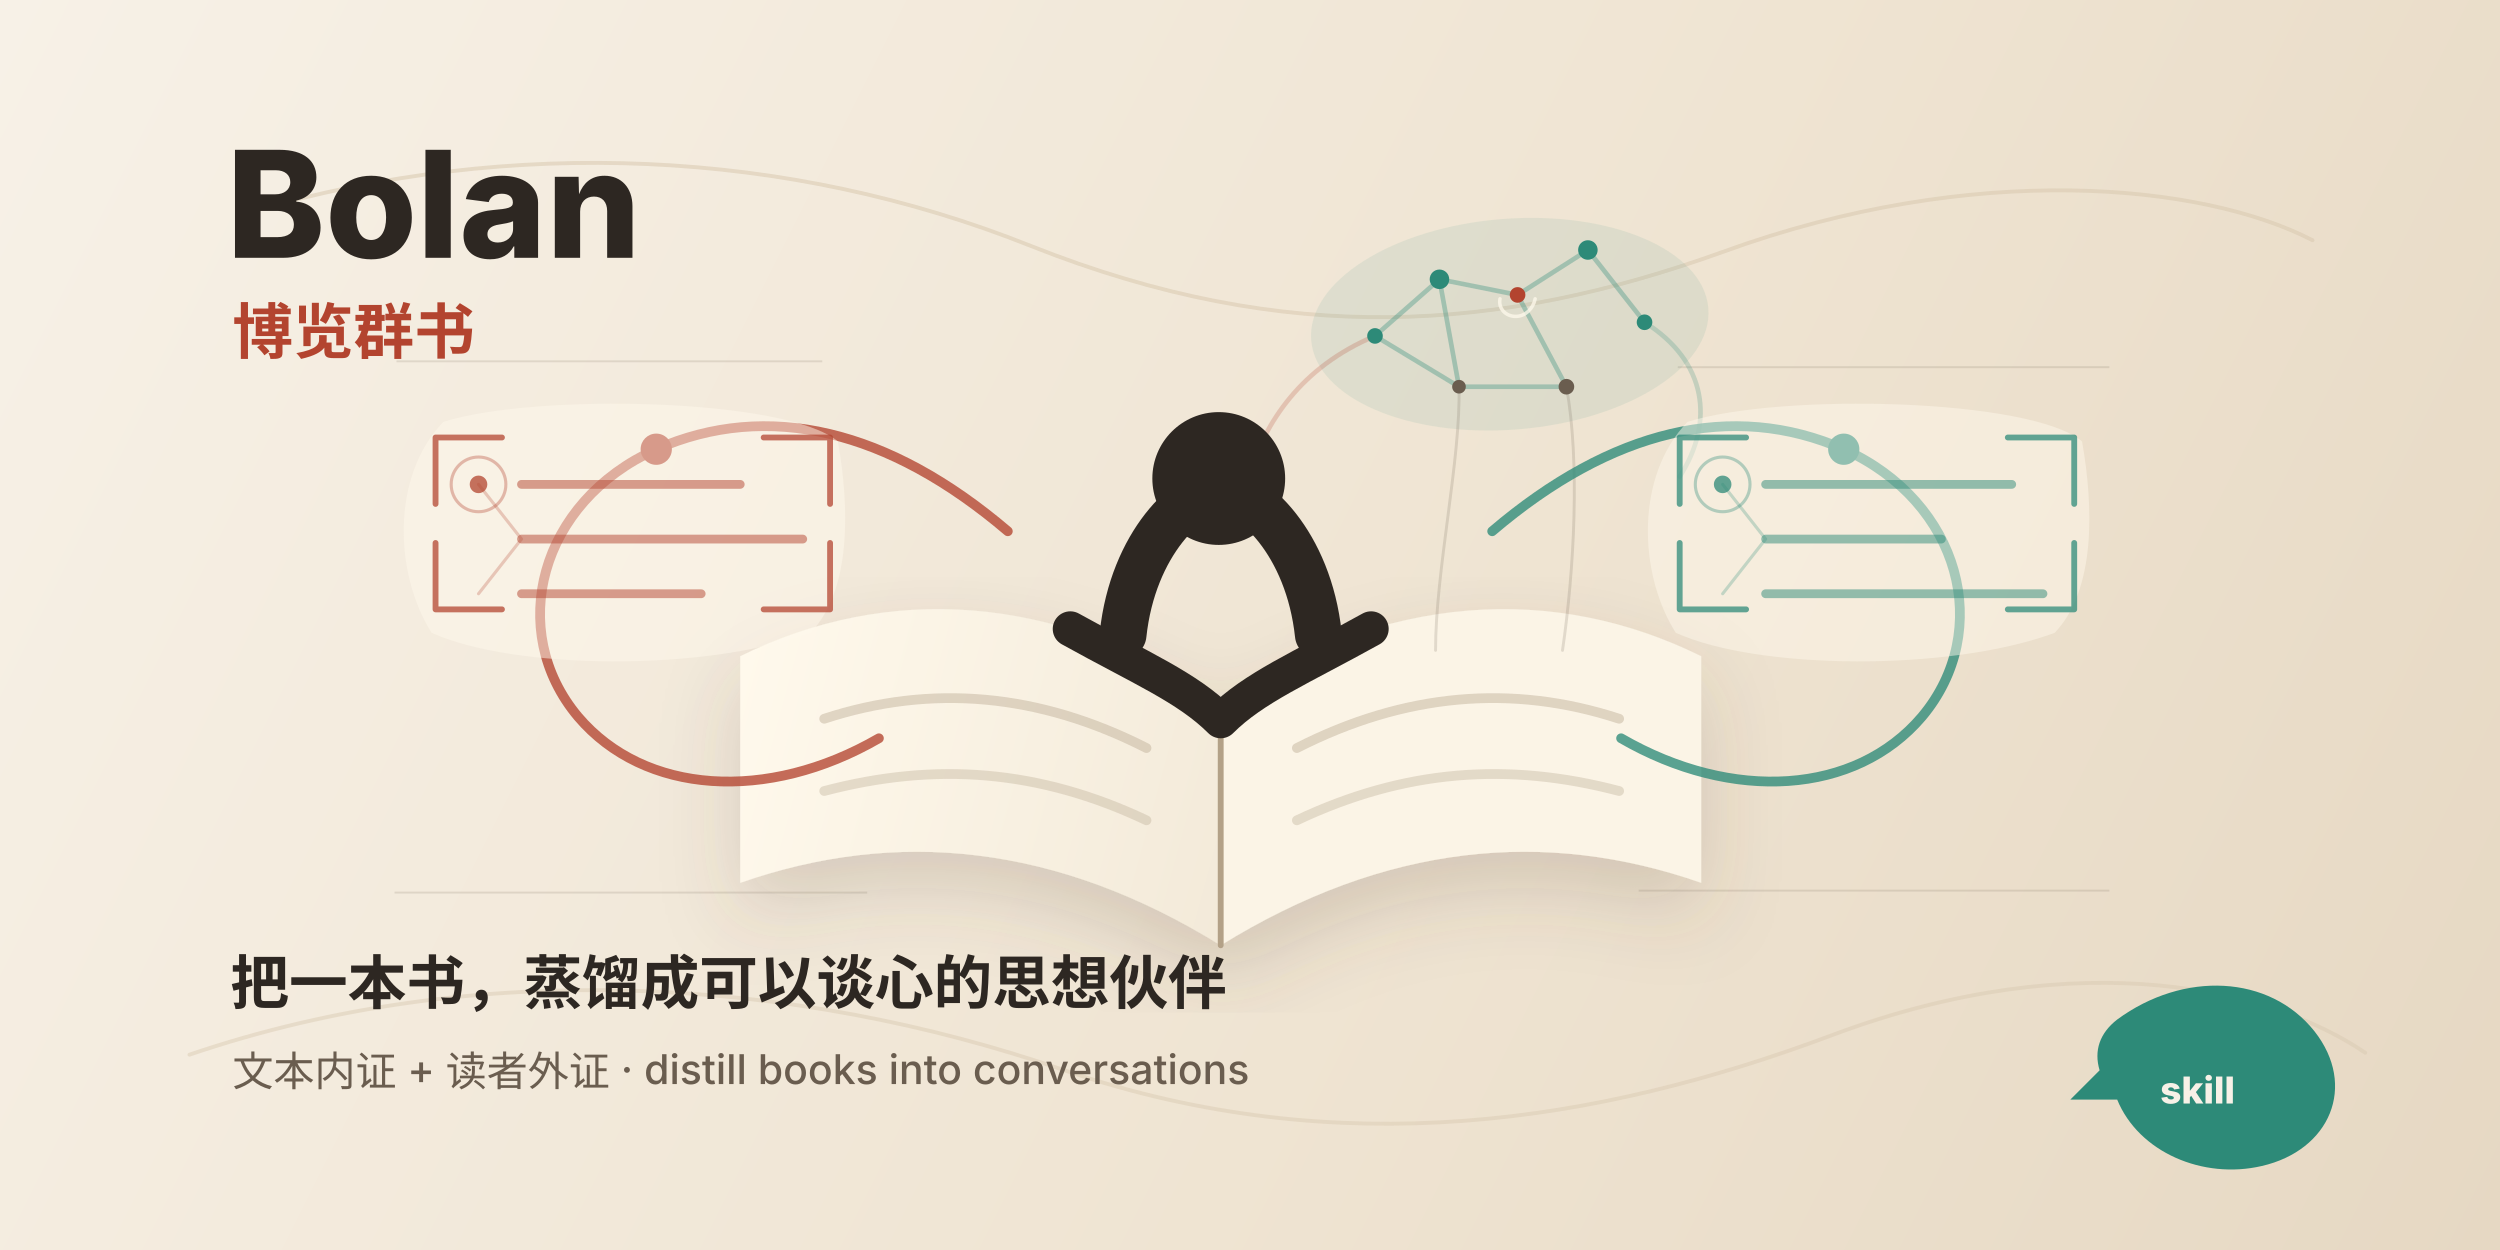
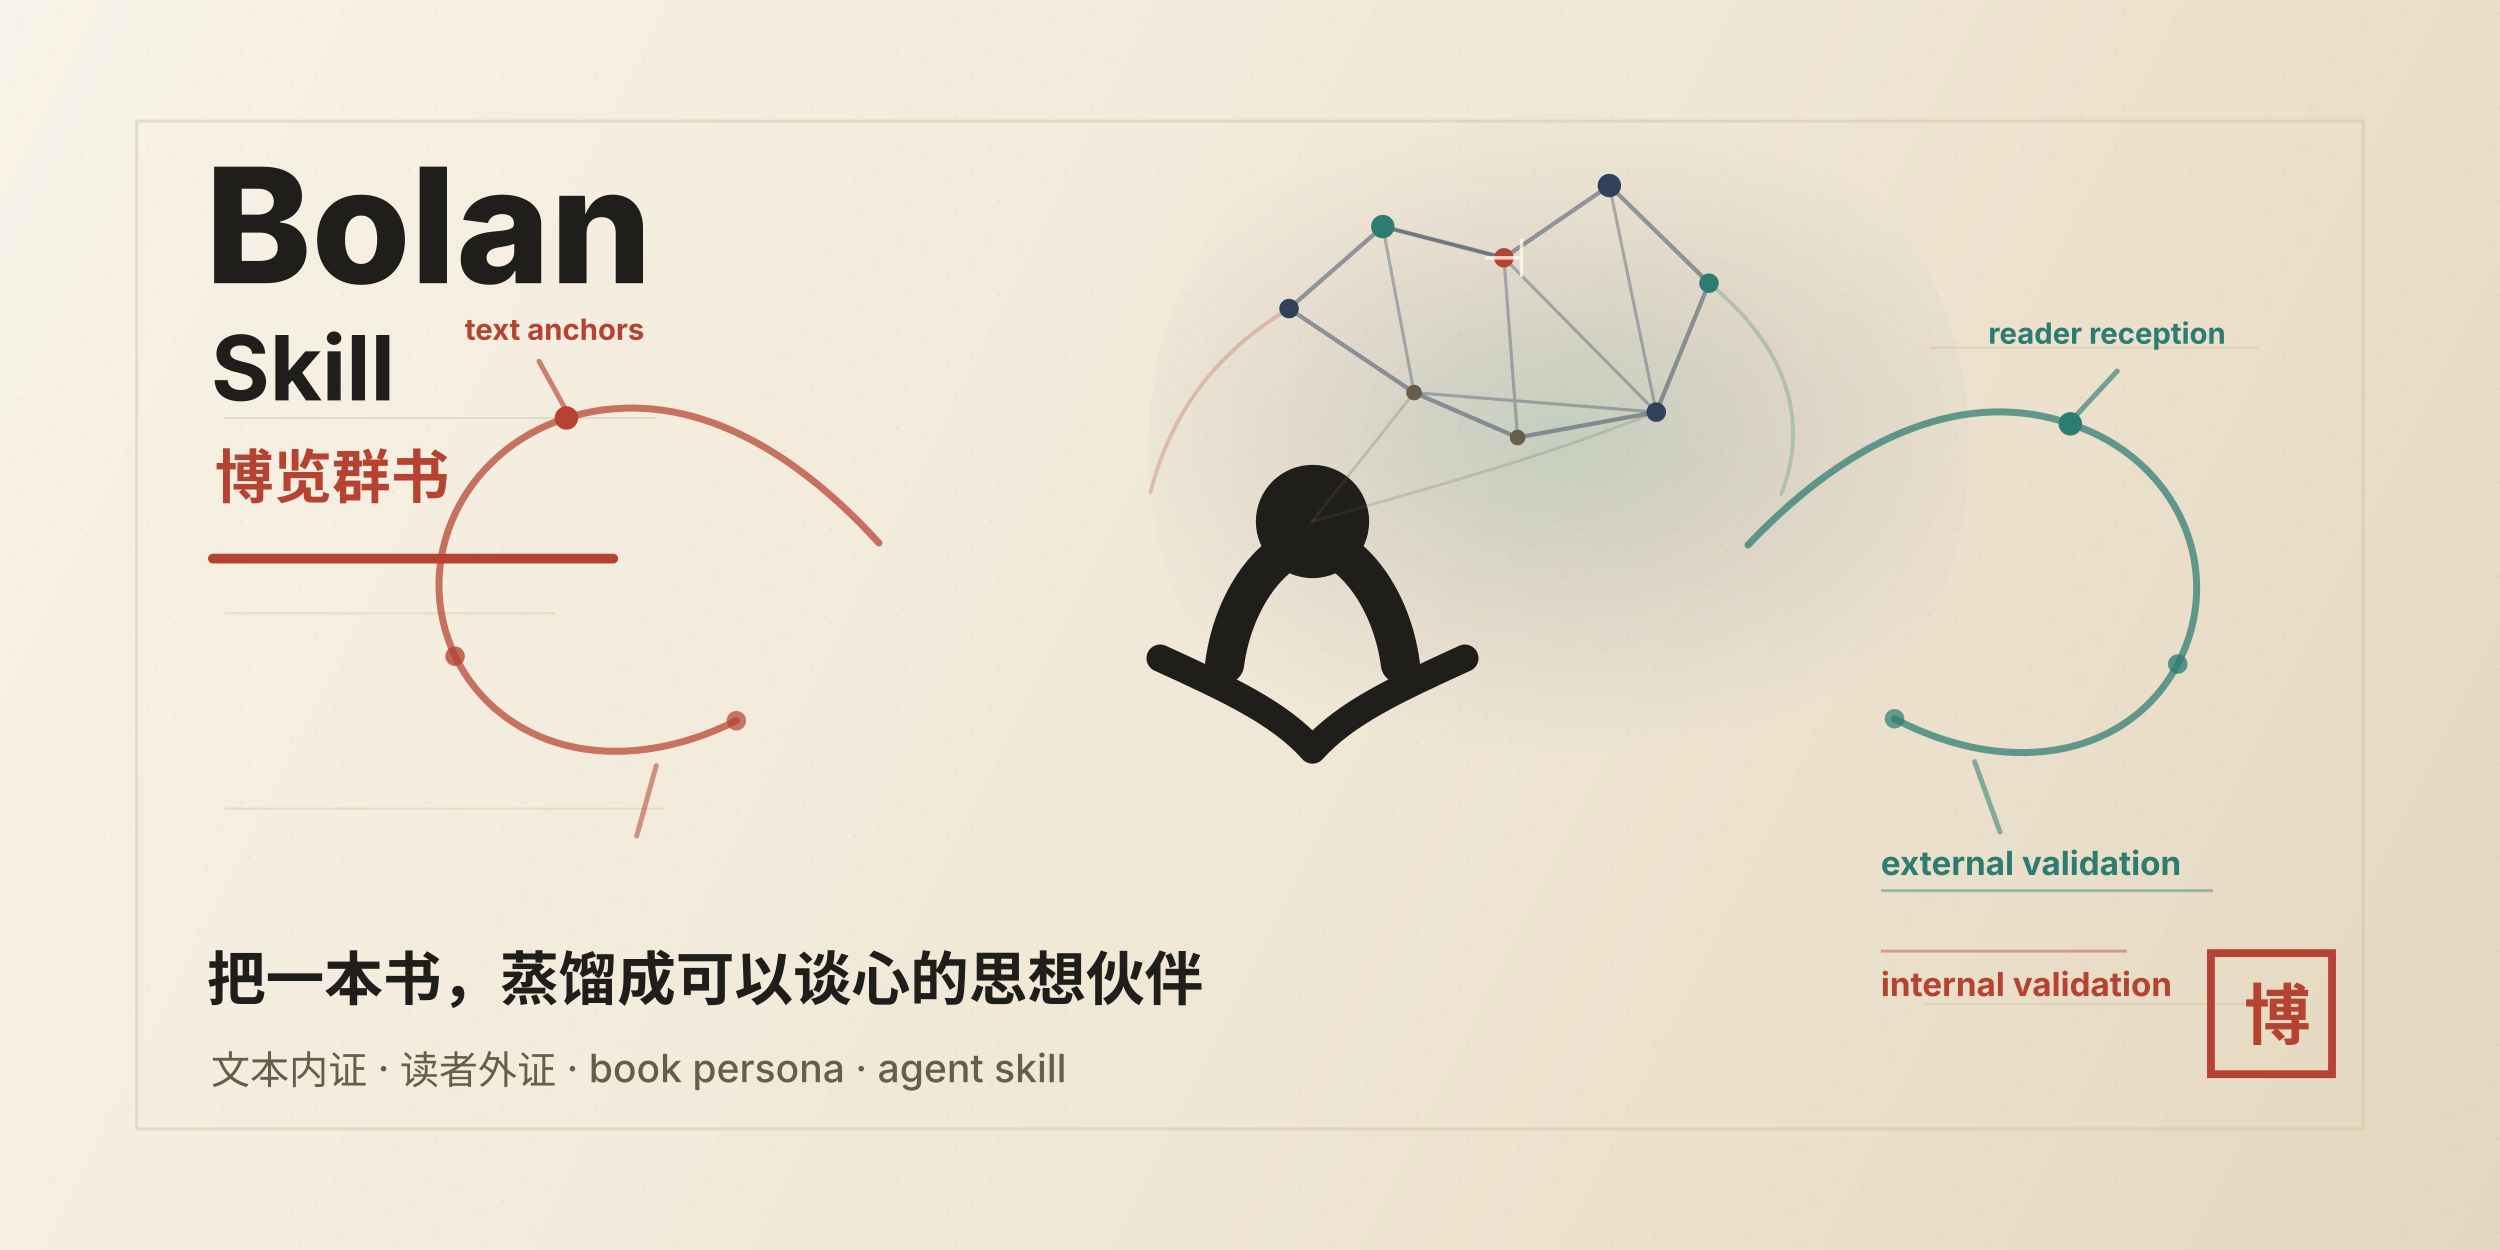
<svg xmlns="http://www.w3.org/2000/svg" width="1280" height="640" viewBox="0 0 1280 640" fill="none" role="img" aria-labelledby="title desc">
  <defs>
    <linearGradient id="paper" x1="0" y1="0" x2="1280" y2="640" gradientUnits="userSpaceOnUse">
-       <stop stop-color="#F7F1E7" />
-       <stop offset="0.58" stop-color="#EFE4D2" />
-       <stop offset="1" stop-color="#E6D8C3" />
+       <stop stop-color="#F8F3E8" />
+       <stop offset="0.54" stop-color="#F0E7D5" />
+       <stop offset="1" stop-color="#E4D7BF" />
    </linearGradient>
-     <linearGradient id="book" x1="385" y1="316" x2="886" y2="452" gradientUnits="userSpaceOnUse">
-       <stop stop-color="#FFF9EC" />
-       <stop offset="1" stop-color="#E8DCC8" />
+     <linearGradient id="pageLeft" x1="424" y1="292" x2="674" y2="492" gradientUnits="userSpaceOnUse">
+       <stop stop-color="#FFFDF5" />
+       <stop offset="1" stop-color="#E9DDC8" />
    </linearGradient>
-     <filter id="softShadow" x="-20%" y="-20%" width="140%" height="140%" color-interpolation-filters="sRGB">
-       <feDropShadow dx="0" dy="18" stdDeviation="20" flood-color="#5B4A39" flood-opacity="0.18" />
+     <linearGradient id="pageRight" x1="662" y1="292" x2="926" y2="492" gradientUnits="userSpaceOnUse">
+       <stop stop-color="#FFF9ED" />
+       <stop offset="1" stop-color="#E1D0B2" />
+     </linearGradient>
+     <radialGradient id="quietGlow" cx="0" cy="0" r="1" gradientUnits="userSpaceOnUse" gradientTransform="translate(798 222) rotate(90) scale(165 245)">
+       <stop stop-color="#2C7C72" stop-opacity="0.22" />
+       <stop offset="0.55" stop-color="#31415B" stop-opacity="0.08" />
+       <stop offset="1" stop-color="#31415B" stop-opacity="0" />
+     </radialGradient>
+     <filter id="bookShadow" x="342" y="238" width="650" height="328" color-interpolation-filters="sRGB">
+       <feDropShadow dx="0" dy="24" stdDeviation="26" flood-color="#5E4A32" flood-opacity="0.18" />
    </filter>
+     <pattern id="paperGrain" width="48" height="48" patternUnits="userSpaceOnUse">
+       <path d="M9 12H10M31 7H32M41 31H42M17 39H18M5 44H6M27 27H28" stroke="#7E6B52" stroke-opacity="0.12" stroke-width="1" />
+     </pattern>
  </defs>
  <rect width="1280" height="640" fill="url(#paper)" />
-   <path d="M130 108 C262 70 403 76 528 126 C659 178 768 170 882 129 C1011 82 1128 94 1184 123" stroke="#D8C8AF" stroke-width="2" stroke-linecap="round" opacity="0.55" />
-   <path d="M97 540 C244 490 406 500 545 548 C686 596 818 575 938 530 C1066 482 1164 507 1211 539" stroke="#D8C8AF" stroke-width="2" stroke-linecap="round" opacity="0.45" />
-   <g opacity="0.16">
-     <path d="M203 185 H421" stroke="#6A5D4F" stroke-width="1" />
-     <path d="M859 188 H1080" stroke="#6A5D4F" stroke-width="1" />
-     <path d="M202 457 H444" stroke="#6A5D4F" stroke-width="1" />
-     <path d="M839 456 H1080" stroke="#6A5D4F" stroke-width="1" />
+   <rect width="1280" height="640" fill="url(#paperGrain)" opacity="0.7" />
+   <rect x="70" y="62" width="1140" height="516" rx="0" stroke="#CDBF9F" stroke-opacity="0.44" stroke-width="1.5" />
+   <g opacity="0.4">
+     <path d="M115 214H336" stroke="#CDBF9F" stroke-width="1" />
+     <path d="M115 314H284" stroke="#CDBF9F" stroke-width="1" />
+     <path d="M115 414H340" stroke="#CDBF9F" stroke-width="1" />
+     <path d="M988 178H1156" stroke="#CDBF9F" stroke-width="1" />
+     <path d="M986 514H1157" stroke="#CDBF9F" stroke-width="1" />
  </g>
-   <g filter="url(#softShadow)">
-     <path d="M379 336 C454 299 540 303 625 359 V484 C541 432 459 424 379 452 V336Z" fill="url(#book)" />
-     <path d="M625 359 C710 303 796 299 871 336 V452 C791 424 709 432 625 484 V359Z" fill="#FBF4E6" />
-     <path d="M625 359 V484" stroke="#B3A187" stroke-width="3" stroke-linecap="round" />
-     <path d="M422 368 C477 350 532 355 587 383" stroke="#B7A68E" stroke-width="5" stroke-linecap="round" opacity="0.42" />
-     <path d="M422 405 C479 390 532 394 587 420" stroke="#B7A68E" stroke-width="5" stroke-linecap="round" opacity="0.34" />
-     <path d="M664 383 C719 355 774 350 829 368" stroke="#B7A68E" stroke-width="5" stroke-linecap="round" opacity="0.42" />
-     <path d="M664 420 C719 394 772 390 829 405" stroke="#B7A68E" stroke-width="5" stroke-linecap="round" opacity="0.34" />
+   <circle cx="798" cy="230" r="210" fill="url(#quietGlow)" />
+   <g aria-label="Bolan Skill wordmark">
+     <text x="105" y="145" fill="#1F1E1A" font-family="-apple-system, BlinkMacSystemFont, 'Segoe UI', sans-serif" font-size="82" font-weight="760" letter-spacing="0">Bolan</text>
+     <text x="108" y="205" fill="#1F1E1A" font-family="-apple-system, BlinkMacSystemFont, 'Segoe UI', sans-serif" font-size="46" font-weight="650" letter-spacing="0">Skill</text>
+     <text x="110" y="255" fill="#B64231" font-family="-apple-system, BlinkMacSystemFont, 'PingFang SC', 'Microsoft YaHei', sans-serif" font-size="30" font-weight="720" letter-spacing="0">博览群书</text>
+     <path d="M109 286H314" stroke="#B64231" stroke-width="5" stroke-linecap="round" />
+     <text x="106" y="512" fill="#1F1E1A" font-family="-apple-system, BlinkMacSystemFont, 'PingFang SC', 'Microsoft YaHei', sans-serif" font-size="30" font-weight="680" letter-spacing="0">把一本书，蒸馏成可以谈心的思想伙伴</text>
+     <text x="108" y="555" fill="#685D4B" font-family="-apple-system, BlinkMacSystemFont, 'PingFang SC', 'Microsoft YaHei', sans-serif" font-size="20" font-weight="540" letter-spacing="0">文本内证 · 读者外证 · book persona · agent skill</text>
  </g>
-   <g>
-     <ellipse cx="773" cy="166" rx="102" ry="54" transform="rotate(-4.6 773 166)" fill="#2D8A78" opacity="0.09" />
-     <path d="M704 172 L737 143 L777 151 L813 128 L842 165 M777 151 L802 198 L747 198 L704 172 M737 143 L747 198" stroke="#2D8A78" stroke-width="2.4" stroke-linecap="round" stroke-linejoin="round" opacity="0.34" />
-     <path d="M704 172 C666 188 648 216 639 244" stroke="#B3442F" stroke-width="2.4" stroke-linecap="round" opacity="0.22" />
-     <path d="M842 165 C874 185 878 216 860 244" stroke="#2D8A78" stroke-width="2.4" stroke-linecap="round" opacity="0.22" />
-     <path d="M735 333 C735 292 748 235 747 198" stroke="#6A5D4F" stroke-width="1.5" stroke-linecap="round" opacity="0.18" />
-     <path d="M800 333 C806 292 809 236 802 198" stroke="#6A5D4F" stroke-width="1.5" stroke-linecap="round" opacity="0.18" />
-     <circle cx="704" cy="172" r="4" fill="#2D8A78" />
-     <circle cx="737" cy="143" r="5" fill="#2D8A78" />
-     <circle cx="777" cy="151" r="4" fill="#B3442F" />
-     <circle cx="813" cy="128" r="5" fill="#2D8A78" />
-     <circle cx="842" cy="165" r="4" fill="#2D8A78" />
-     <circle cx="802" cy="198" r="4" fill="#6A5D4F" />
-     <circle cx="747" cy="198" r="3.5" fill="#6A5D4F" />
-     <path d="M786 153 C785 158 781 162 776 162 C771 162 767 158 768 153" stroke="#FFF9EC" stroke-width="1.8" stroke-linecap="round" opacity="0.74" />
+   <g filter="url(#bookShadow)">
+     <path d="M423 315C489 281 577 284 672 345V500C582 443 494 435 423 465V315Z" fill="url(#pageLeft)" />
+     <path d="M672 345C767 284 855 281 921 315V465C850 435 762 443 672 500V345Z" fill="url(#pageRight)" />
+     <path d="M672 345V500" stroke="#BCAA8C" stroke-width="3.2" stroke-linecap="round" />
+     <path d="M447 329C506 307 585 316 641 358" stroke="#BCAA8C" stroke-width="3" stroke-linecap="round" stroke-opacity="0.55" />
+     <path d="M447 365C515 347 587 354 641 392" stroke="#BCAA8C" stroke-width="3" stroke-linecap="round" stroke-opacity="0.42" />
+     <path d="M447 402C521 389 587 394 641 427" stroke="#BCAA8C" stroke-width="3" stroke-linecap="round" stroke-opacity="0.32" />
+     <path d="M704 358C760 316 839 307 898 329" stroke="#BCAA8C" stroke-width="3" stroke-linecap="round" stroke-opacity="0.55" />
+     <path d="M704 392C758 354 830 347 898 365" stroke="#BCAA8C" stroke-width="3" stroke-linecap="round" stroke-opacity="0.42" />
+     <path d="M704 427C758 394 824 389 898 402" stroke="#BCAA8C" stroke-width="3" stroke-linecap="round" stroke-opacity="0.32" />
  </g>
-   <g>
-     <circle cx="624" cy="245" r="34" fill="#2D2722" />
-     <path d="M575 325 C580 278 609 251 625 251 C641 251 670 278 675 325" stroke="#2D2722" stroke-width="24" stroke-linecap="round" />
-     <path d="M548 322 C584 342 608 352 625 369 C642 352 666 342 702 322" stroke="#2D2722" stroke-width="18" stroke-linecap="round" stroke-linejoin="round" />
+   <g aria-label="reader">
+     <circle cx="672" cy="267" r="29" fill="#1F1E1A" />
+     <path d="M627 340C632 303 655 278 672 278C689 278 712 303 717 340" stroke="#1F1E1A" stroke-width="20" stroke-linecap="round" />
+     <path d="M594 337C629 353 655 365 672 384C689 365 715 353 750 337" stroke="#1F1E1A" stroke-width="14" stroke-linecap="round" stroke-linejoin="round" />
  </g>
-   <g>
-     <path d="M516 272 C455 220 393 205 336 230 C276 257 259 323 296 367 C330 407 393 411 450 378" stroke="#B3442F" stroke-width="5" stroke-linecap="round" opacity="0.78" />
-     <path d="M764 272 C825 220 887 205 944 230 C1004 257 1021 323 984 367 C950 407 887 411 830 378" stroke="#2D8A78" stroke-width="5" stroke-linecap="round" opacity="0.78" />
-     <circle cx="336" cy="230" r="8" fill="#B3442F" />
-     <circle cx="944" cy="230" r="8" fill="#2D8A78" />
+   <g aria-label="internal text anchors">
+     <path d="M450 278C397 220 342 198 290 214C237 231 210 287 233 336C256 383 315 400 377 369" stroke="#B64231" stroke-width="3.6" stroke-linecap="round" stroke-opacity="0.72" />
+     <path d="M292 214L276 185" stroke="#B64231" stroke-width="2.6" stroke-linecap="round" stroke-opacity="0.64" />
+     <path d="M336 392L326 428" stroke="#B64231" stroke-width="2.6" stroke-linecap="round" stroke-opacity="0.54" />
+     <circle cx="290" cy="214" r="6" fill="#B64231" />
+     <circle cx="233" cy="336" r="5" fill="#B64231" fill-opacity="0.78" />
+     <circle cx="377" cy="369" r="5" fill="#B64231" fill-opacity="0.7" />
+     <text x="238" y="174" fill="#B64231" font-family="-apple-system, BlinkMacSystemFont, 'Segoe UI', sans-serif" font-size="15" font-weight="700" letter-spacing="0">text anchors</text>
  </g>
-   <g>
-     <path d="M227 216 C275 201 403 204 429 226 C435 260 436 302 415 324 C361 344 263 343 221 324 C202 294 200 244 227 216Z" fill="#FFF9EC" fill-opacity="0.48" />
-     <path d="M864 216 C912 201 1040 204 1066 226 C1072 260 1073 302 1052 324 C998 344 900 343 858 324 C839 294 837 244 864 216Z" fill="#FFF9EC" fill-opacity="0.48" />
-     <path d="M223 224 H257 M223 224 V258 M425 224 H391 M425 224 V258 M223 312 H257 M223 312 V278 M425 312 H391 M425 312 V278" stroke="#B3442F" stroke-width="3" stroke-linecap="round" opacity="0.74" />
-     <path d="M860 224 H894 M860 224 V258 M1062 224 H1028 M1062 224 V258 M860 312 H894 M860 312 V278 M1062 312 H1028 M1062 312 V278" stroke="#2D8A78" stroke-width="3" stroke-linecap="round" opacity="0.74" />
-     <path d="M267 248 H379 M267 276 H411 M267 304 H359" stroke="#B3442F" stroke-width="4.5" stroke-linecap="round" opacity="0.5" />
-     <path d="M904 248 H1030 M904 276 H994 M904 304 H1046" stroke="#2D8A78" stroke-width="4.5" stroke-linecap="round" opacity="0.5" />
-     <circle cx="245" cy="248" r="4.5" fill="#B3442F" opacity="0.75" />
-     <circle cx="882" cy="248" r="4.5" fill="#2D8A78" opacity="0.75" />
-     <circle cx="245" cy="248" r="14" stroke="#B3442F" stroke-width="1.6" opacity="0.34" />
-     <circle cx="882" cy="248" r="14" stroke="#2D8A78" stroke-width="1.6" opacity="0.34" />
-     <path d="M245 248 L267 276 L245 304" stroke="#B3442F" stroke-width="1.6" stroke-linecap="round" stroke-linejoin="round" opacity="0.26" />
-     <path d="M882 248 L904 276 L882 304" stroke="#2D8A78" stroke-width="1.6" stroke-linecap="round" stroke-linejoin="round" opacity="0.26" />
+   <g aria-label="external reception">
+     <path d="M895 279C950 221 1008 199 1060 217C1115 235 1140 292 1115 340C1091 386 1031 400 970 368" stroke="#2C7C72" stroke-width="3.6" stroke-linecap="round" stroke-opacity="0.72" />
+     <path d="M1059 217L1084 190" stroke="#2C7C72" stroke-width="2.6" stroke-linecap="round" stroke-opacity="0.64" />
+     <path d="M1011 390L1024 426" stroke="#2C7C72" stroke-width="2.6" stroke-linecap="round" stroke-opacity="0.54" />
+     <circle cx="1060" cy="217" r="6" fill="#2C7C72" />
+     <circle cx="1115" cy="340" r="5" fill="#2C7C72" fill-opacity="0.78" />
+     <circle cx="970" cy="368" r="5" fill="#2C7C72" fill-opacity="0.7" />
+     <text x="1018" y="176" fill="#2C7C72" font-family="-apple-system, BlinkMacSystemFont, 'Segoe UI', sans-serif" font-size="15" font-weight="700" letter-spacing="0">reader reception</text>
  </g>
-   <g>
-     <text x="116" y="132" fill="#2D2722" font-family="-apple-system, BlinkMacSystemFont, 'Segoe UI', sans-serif" font-size="76" font-weight="760" letter-spacing="0">Bolan</text>
-     <text x="119" y="181" fill="#B3442F" font-family="-apple-system, BlinkMacSystemFont, 'PingFang SC', 'Microsoft YaHei', sans-serif" font-size="31" font-weight="700" letter-spacing="0">博览群书</text>
-     <text x="118" y="514" fill="#2D2722" font-family="-apple-system, BlinkMacSystemFont, 'PingFang SC', 'Microsoft YaHei', sans-serif" font-size="30" font-weight="650" letter-spacing="0">把一本书，蒸馏成可以谈心的思想伙伴</text>
-     <text x="119" y="556" fill="#6A5D4F" font-family="-apple-system, BlinkMacSystemFont, 'PingFang SC', 'Microsoft YaHei', sans-serif" font-size="21" font-weight="500" letter-spacing="0">文本内证 + 读者外证 · distill books into conversations</text>
+   <g aria-label="agent reasoning lattice">
+     <path d="M660 158L708 116L770 132L824 95L875 145L848 211L777 224L724 201L660 158Z" stroke="#31415B" stroke-width="2.2" stroke-linecap="round" stroke-linejoin="round" stroke-opacity="0.48" />
+     <path d="M708 116L724 201M770 132L777 224M824 95L848 211M770 132L848 211M708 116L770 132M724 201L848 211" stroke="#31415B" stroke-width="1.6" stroke-linecap="round" stroke-opacity="0.34" />
+     <path d="M660 158C620 182 599 214 589 252" stroke="#B64231" stroke-width="2" stroke-linecap="round" stroke-opacity="0.25" />
+     <path d="M875 145C914 177 927 214 912 253" stroke="#2C7C72" stroke-width="2" stroke-linecap="round" stroke-opacity="0.25" />
+     <path d="M724 201C703 228 688 246 672 267" stroke="#685D4B" stroke-width="1.5" stroke-linecap="round" stroke-opacity="0.24" />
+     <path d="M848 211C790 234 738 248 672 267" stroke="#685D4B" stroke-width="1.5" stroke-linecap="round" stroke-opacity="0.2" />
+     <circle cx="660" cy="158" r="5" fill="#31415B" />
+     <circle cx="708" cy="116" r="6" fill="#2C7C72" />
+     <circle cx="770" cy="132" r="5" fill="#B64231" />
+     <circle cx="824" cy="95" r="6" fill="#31415B" />
+     <circle cx="875" cy="145" r="5" fill="#2C7C72" />
+     <circle cx="848" cy="211" r="5" fill="#31415B" />
+     <circle cx="777" cy="224" r="4" fill="#685D4B" />
+     <circle cx="724" cy="201" r="4" fill="#685D4B" />
+     <path d="M779 123V141M761 132H779" stroke="#FFF9ED" stroke-width="1.8" stroke-linecap="round" stroke-opacity="0.8" />
  </g>
-   <g>
-     <path d="M1084 522 C1118 497 1162 499 1185 528 C1207 556 1193 589 1158 597 C1128 604 1095 590 1084 563 L1060 563 L1075 548 C1072 538 1075 529 1084 522Z" fill="#2D8A78" />
-     <text x="1106" y="565" fill="#F7F1E7" font-family="-apple-system, BlinkMacSystemFont, 'Segoe UI', sans-serif" font-size="19" font-weight="780" letter-spacing="0">skill</text>
+   <g aria-label="validation labels">
+     <path d="M963 456H1133" stroke="#2C7C72" stroke-width="1.5" stroke-opacity="0.42" />
+     <path d="M963 487H1089" stroke="#B64231" stroke-width="1.5" stroke-opacity="0.42" />
+     <text x="963" y="448" fill="#2C7C72" font-family="-apple-system, BlinkMacSystemFont, 'Segoe UI', sans-serif" font-size="17" font-weight="650" letter-spacing="0">external validation</text>
+     <text x="963" y="510" fill="#B64231" font-family="-apple-system, BlinkMacSystemFont, 'Segoe UI', sans-serif" font-size="17" font-weight="650" letter-spacing="0">internal validation</text>
+   </g>
+   <g aria-label="seal">
+     <rect x="1132" y="488" width="62" height="62" fill="none" stroke="#B64231" stroke-width="4" />
+     <text x="1149" y="532" fill="#B64231" font-family="'PingFang SC', 'STSong', 'Songti SC', serif" font-size="34" font-weight="760" letter-spacing="0">博</text>
  </g>
</svg>
